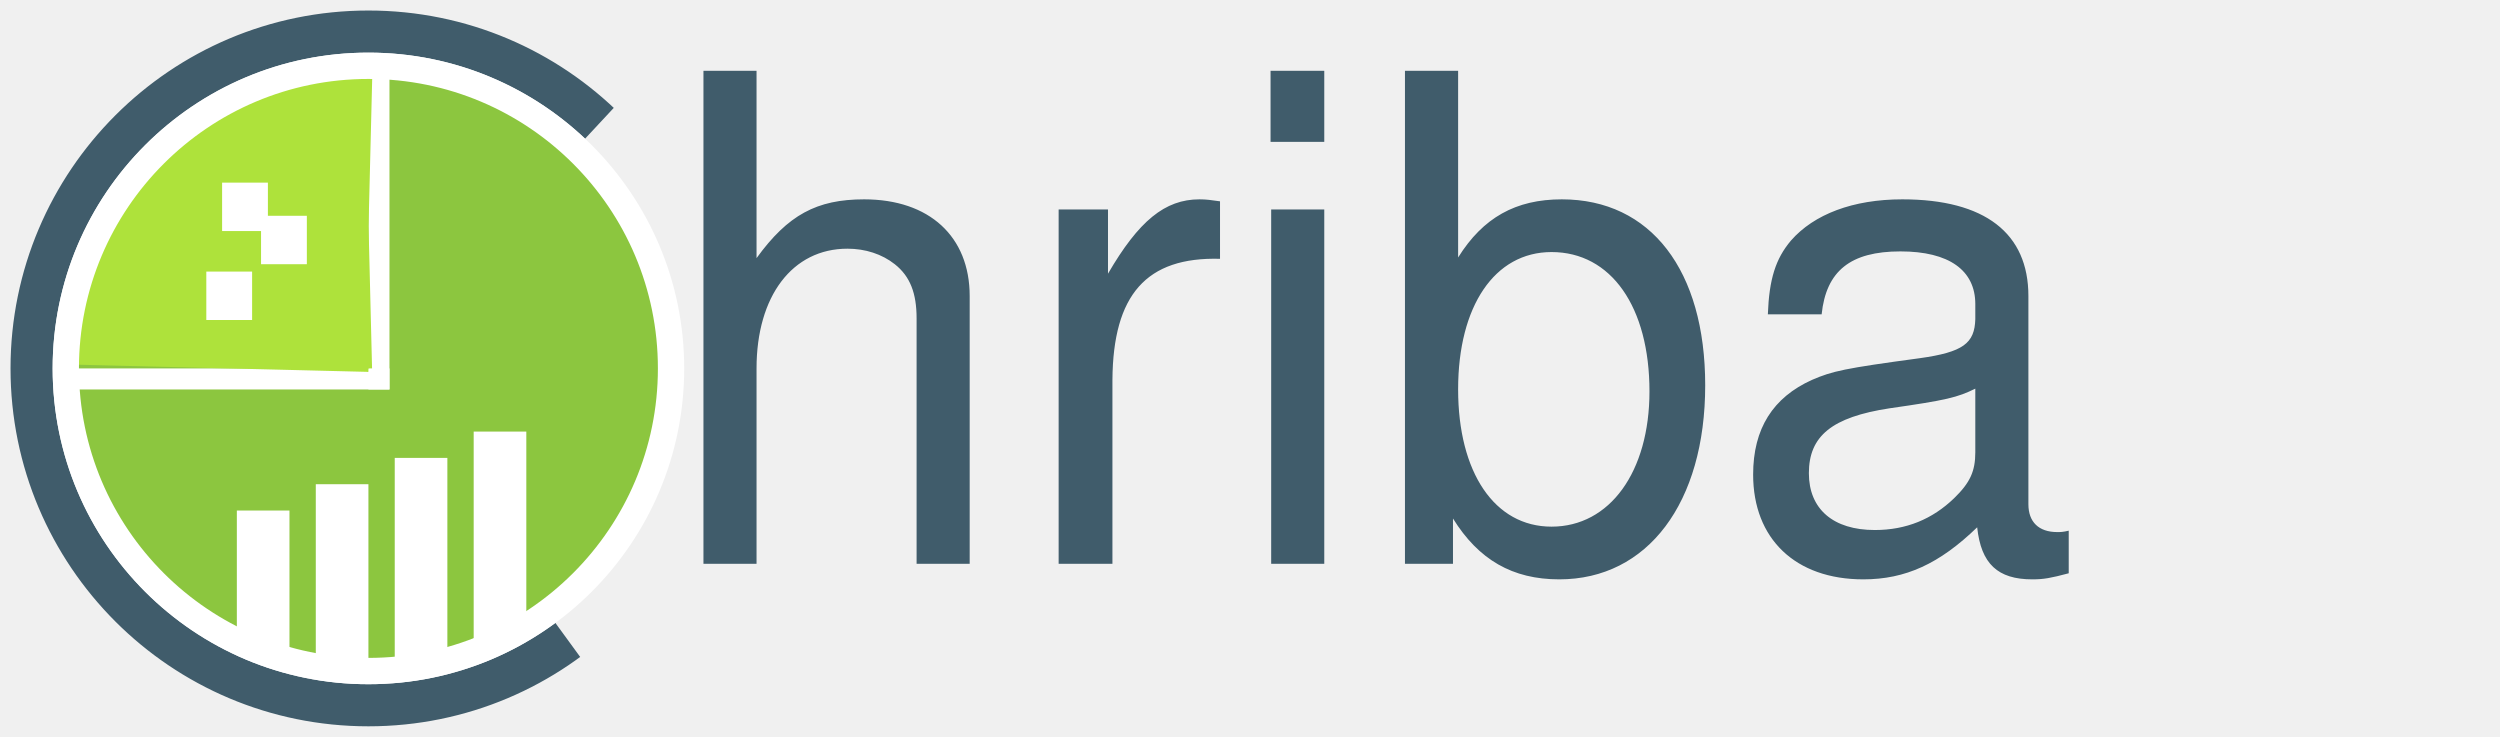
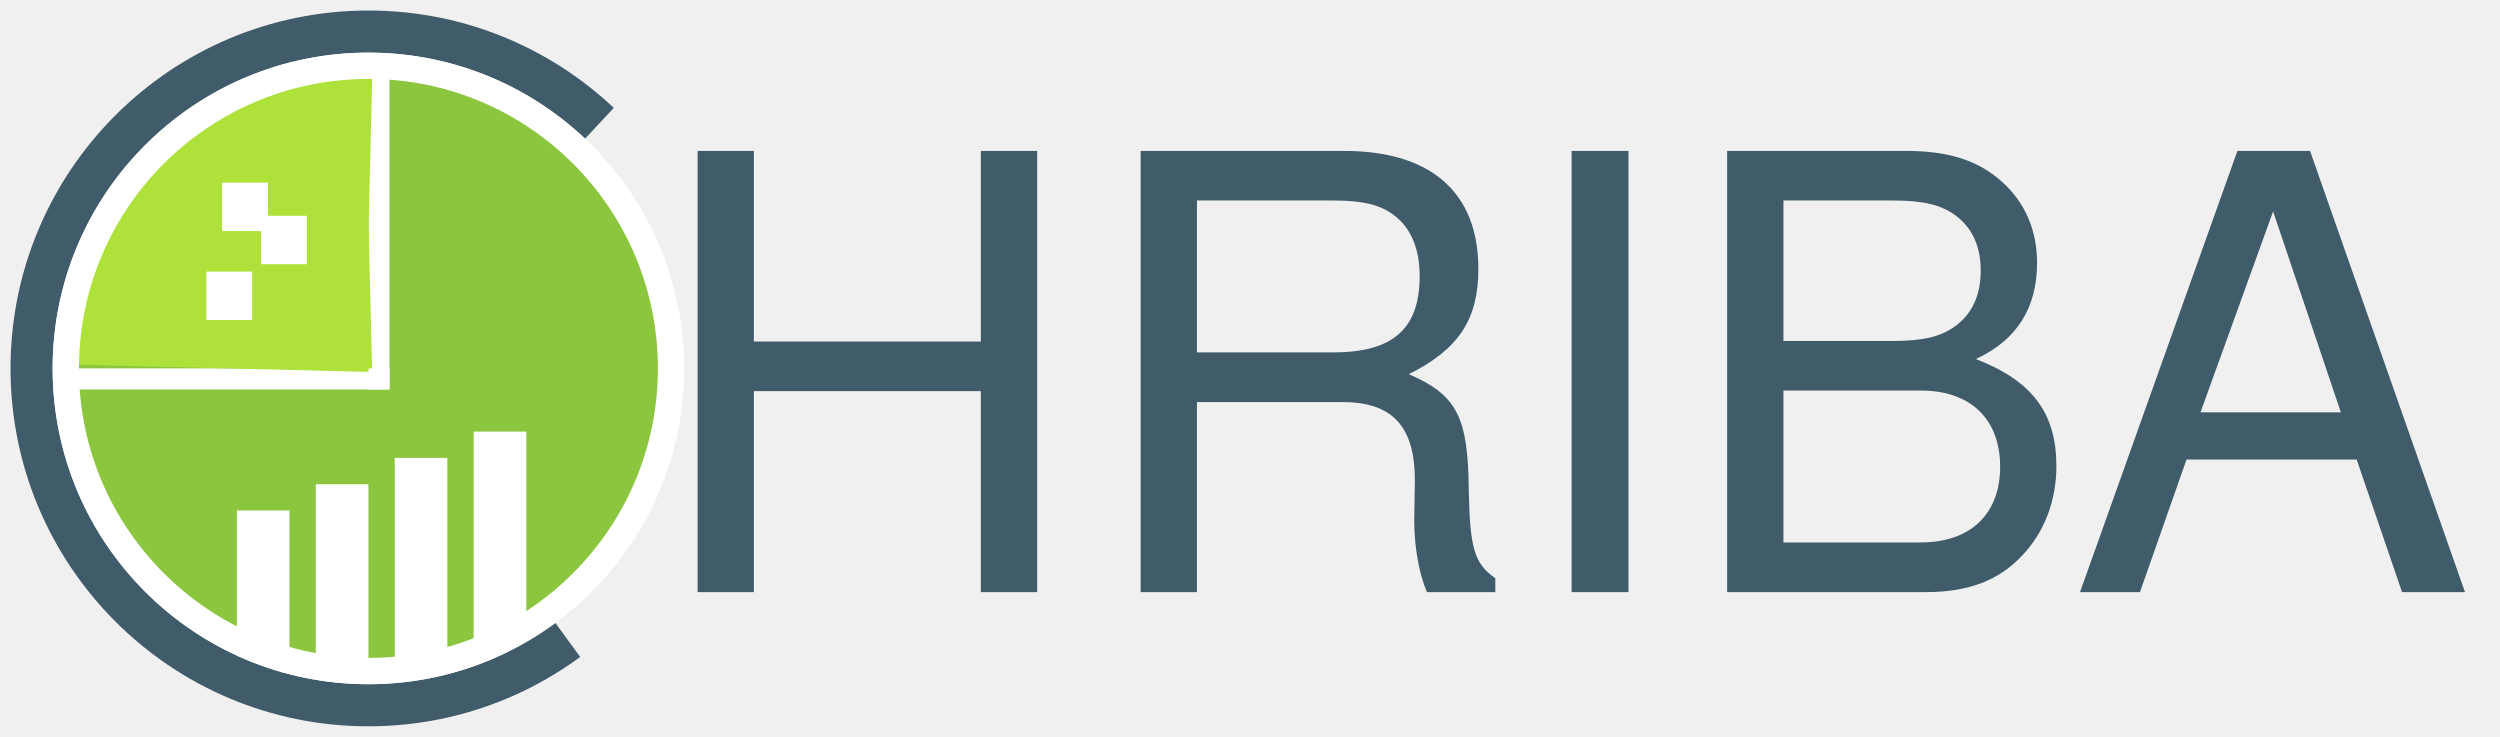
<svg xmlns="http://www.w3.org/2000/svg" version="1.1" id="Layer_1" viewBox="0 0 475 140">
  <style type="text/css">
- 		.st0{stroke:#FFFFFF;}
- 		.st1{stroke:#405C6B;}
- 		.st2{stroke:#8CC63F;}
- 		.st3{stroke:#AEE23B;}
+ 
+         .st0{stroke:#FFFFFF;}
+         .st1{stroke:#405C6B;}
+         .st2{stroke:#8CC63F;}
+         .st3{stroke:#AEE23B;}


- 		.f0{fill:#FFFFFF;}
- 		.f1{fill:#405C6B;}
- 		.f2{fill:#8CC63F;}
- 		.f3{fill:#AEE23B;}
+         .f0{fill:#FFFFFF;}
+         .f1{fill:#405C6B;}
+         .f2{fill:#8CC63F;}
+         .f3{fill:#AEE23B;}

- 		.no_fill {
- 			fill: none;
- 		}
+         .no_fill {
+         fill: none;
+         }

- 		.text {
- 			font-family: CopperplateGothic-Light, Copperplate Gothic Light, Copperplate Gothic, Helvetica, Arial, monospace;
- 			font-size:128.478px;
- 		}
+         .text {
+         font-family: Helvetica, Arial, monospace;
+         font-size: 115px;
+         user-select: none;
+         }



- 		.bar_0 {
- 		animation: animate-bar0 5s infinite;
- 		}
+         svg:hover .bar_0 {
+         animation: animate-bar0 5s infinite;
+         }

- 		.bar_1 {
- 		animation: animate-bar1 5s infinite;
- 		}
+         svg:hover .bar_1 {
+         animation: animate-bar1 5s infinite;
+         }

- 		.bar_2 {
- 		animation: animate-bar2 5s infinite;
- 		}
+         svg:hover .bar_2 {
+         animation: animate-bar2 5s infinite;
+         }

- 		.bar_3 {
- 		animation: animate-bar3 5s infinite;
- 		}
+         svg:hover .bar_3 {
+         animation: animate-bar3 5s infinite;
+         }


- 		@keyframes animate-bar0 {
- 		0%{height: 33px}
- 		10%{height: 44px}
- 		30%{height: 5px}
- 		40%{height: 50px}
- 		60%{height: 13px}
- 		80%{height: 38px}
- 		100%{height: 33px}
- 		}
+         @keyframes animate-bar0 {
+         0%{height: 33px}
+         10%{height: 44px}
+         30%{height: 5px}
+         40%{height: 50px}
+         60%{height: 13px}
+         80%{height: 38px}
+         100%{height: 33px}
+         }

- 		@keyframes animate-bar1 {
- 		0%{height: 38px}
- 		10%{height: 5px}
- 		30%{height: 39px}
- 		40%{height: 2px}
- 		60%{height: 50px}
- 		80%{height: 43px}
- 		100%{height: 38px}
- 		}
+         @keyframes animate-bar1 {
+         0%{height: 38px}
+         10%{height: 5px}
+         30%{height: 39px}
+         40%{height: 2px}
+         60%{height: 50px}
+         80%{height: 43px}
+         100%{height: 38px}
+         }

- 		@keyframes animate-bar2 {
- 		0%{height: 43px}
- 		10%{height: 3px}
- 		30%{height: 50px}
- 		40%{height: 34px}
- 		60%{height: 20px}
- 		80%{height: 18px}
- 		100%{height: 43px}
- 		}
+         @keyframes animate-bar2 {
+         0%{height: 43px}
+         10%{height: 3px}
+         30%{height: 50px}
+         40%{height: 34px}
+         60%{height: 20px}
+         80%{height: 18px}
+         100%{height: 43px}
+         }

- 		@keyframes animate-bar3 {
- 		0%{height: 48px}
- 		10%{height: 40px}
- 		30%{height: 5px}
- 		40%{height: 100px}
- 		60%{height: 13px}
- 		80%{height: 7px}
- 		100%{height: 48px}
- 		}
- 	</style>
+         @keyframes animate-bar3 {
+         0%{height: 48px}
+         10%{height: 40px}
+         30%{height: 5px}
+         40%{height: 100px}
+         60%{height: 13px}
+         80%{height: 7px}
+         100%{height: 48px}
+         }
+     </style>
  <g>
    <circle class="f2" r="56" cx="70" cy="70" />
    <rect class="f0" x="70" y="14" width="4" height="60" />
    <rect class="f0" x="14" y="70" width="60" height="4" />
    <circle class="st3 no_fill" r="28" cx="70" cy="70" stroke-width="56" stroke-dashoffset="88" stroke-dasharray="44, 132" />
    <rect x="49.6" y="41" class="f0" width="8.7" height="9.2" />
    <rect x="42.2" y="34.7" class="f0" width="8.7" height="9.2" />
    <rect x="39.2" y="51.6" class="f0" width="8.7" height="9.2" />
    <rect x="55" y="130" class="f0 bar_0" width="10" height="33" transform="rotate(180 55 130)" />
    <rect x="70" y="130" class="f0 bar_1" width="10" height="38" transform="rotate(180 70 130)" />
    <rect x="85" y="130" class="f0 bar_2" width="10" height="43" transform="rotate(180 85 130)" />
    <rect x="100" y="130" class="f0 bar_3" width="10" height="48" transform="rotate(180 100 130)" />
    <circle class="st1 no_fill" r="64" cx="70" cy="70" stroke-width="8" stroke-dashoffset="-60" stroke-dasharray="290, 120" />
    <circle class="st0 no_fill" r="57.5" cx="70" cy="70" stroke-width="5" />
  </g>
-   <text transform="matrix(0.9466 0 0 1 125.1364 107.1255)" class="f1 text">hriba</text>
+   <text x="123" y="112.5" class="f1 text">HRIBA</text>
</svg>
